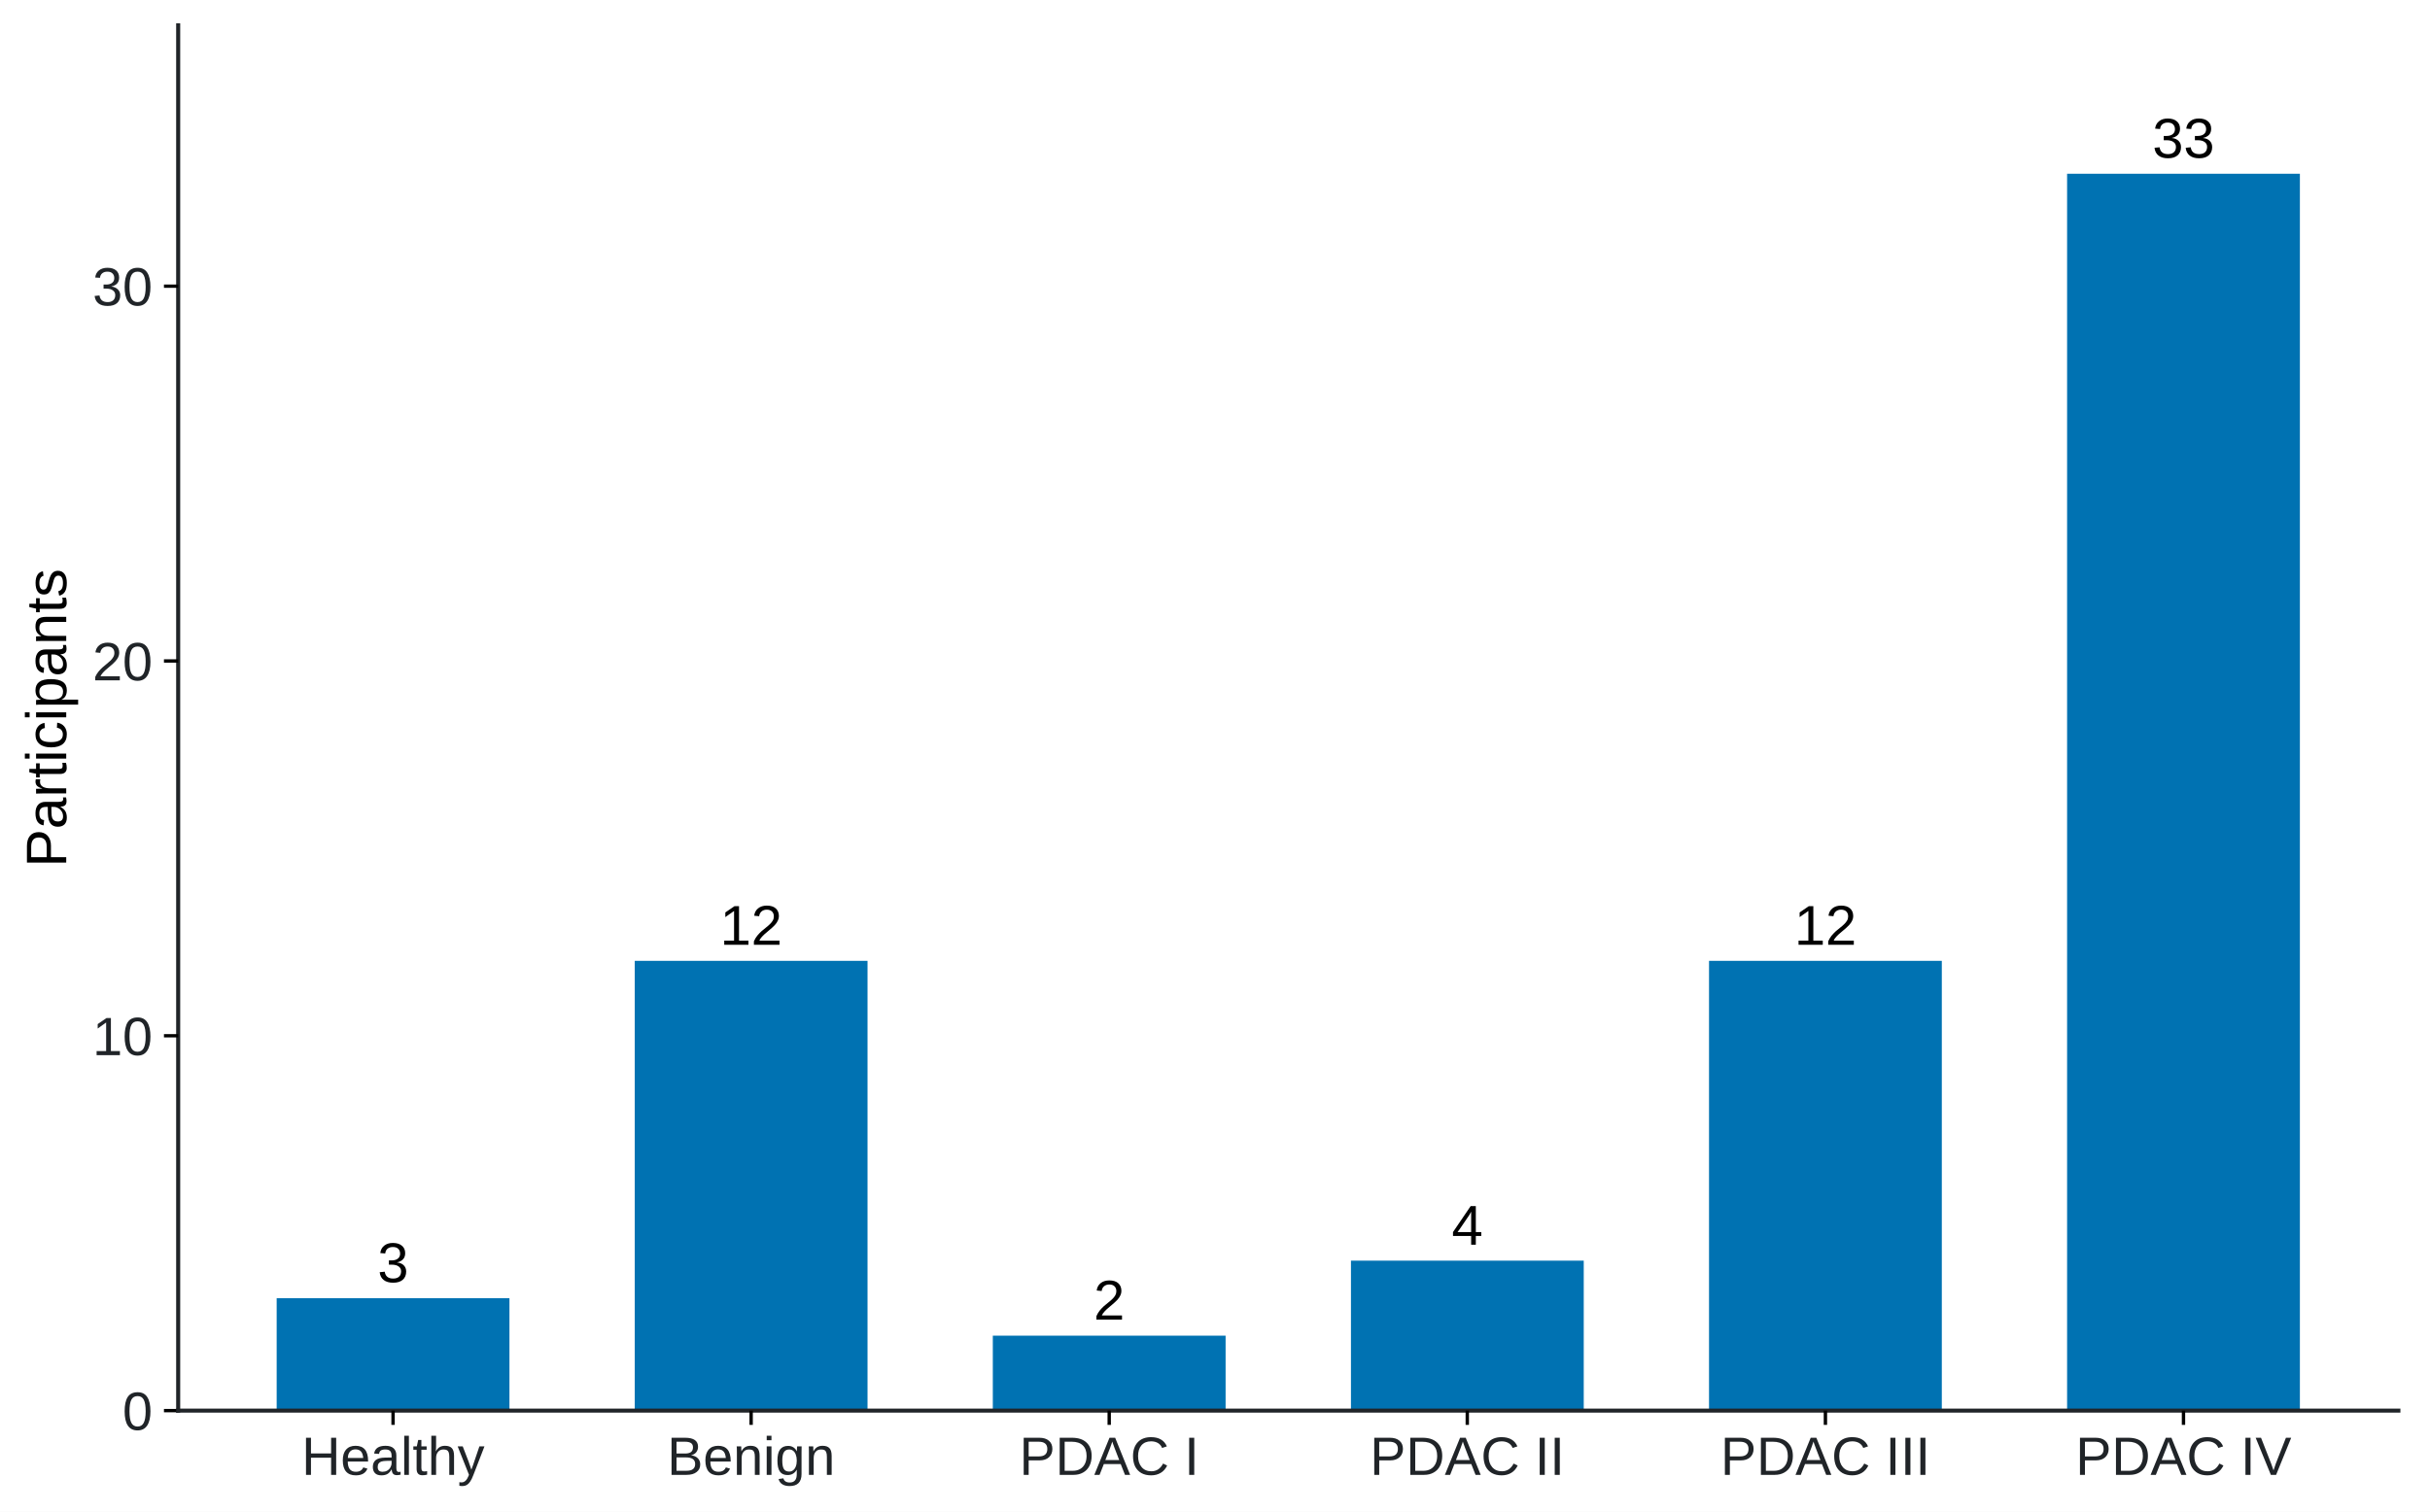
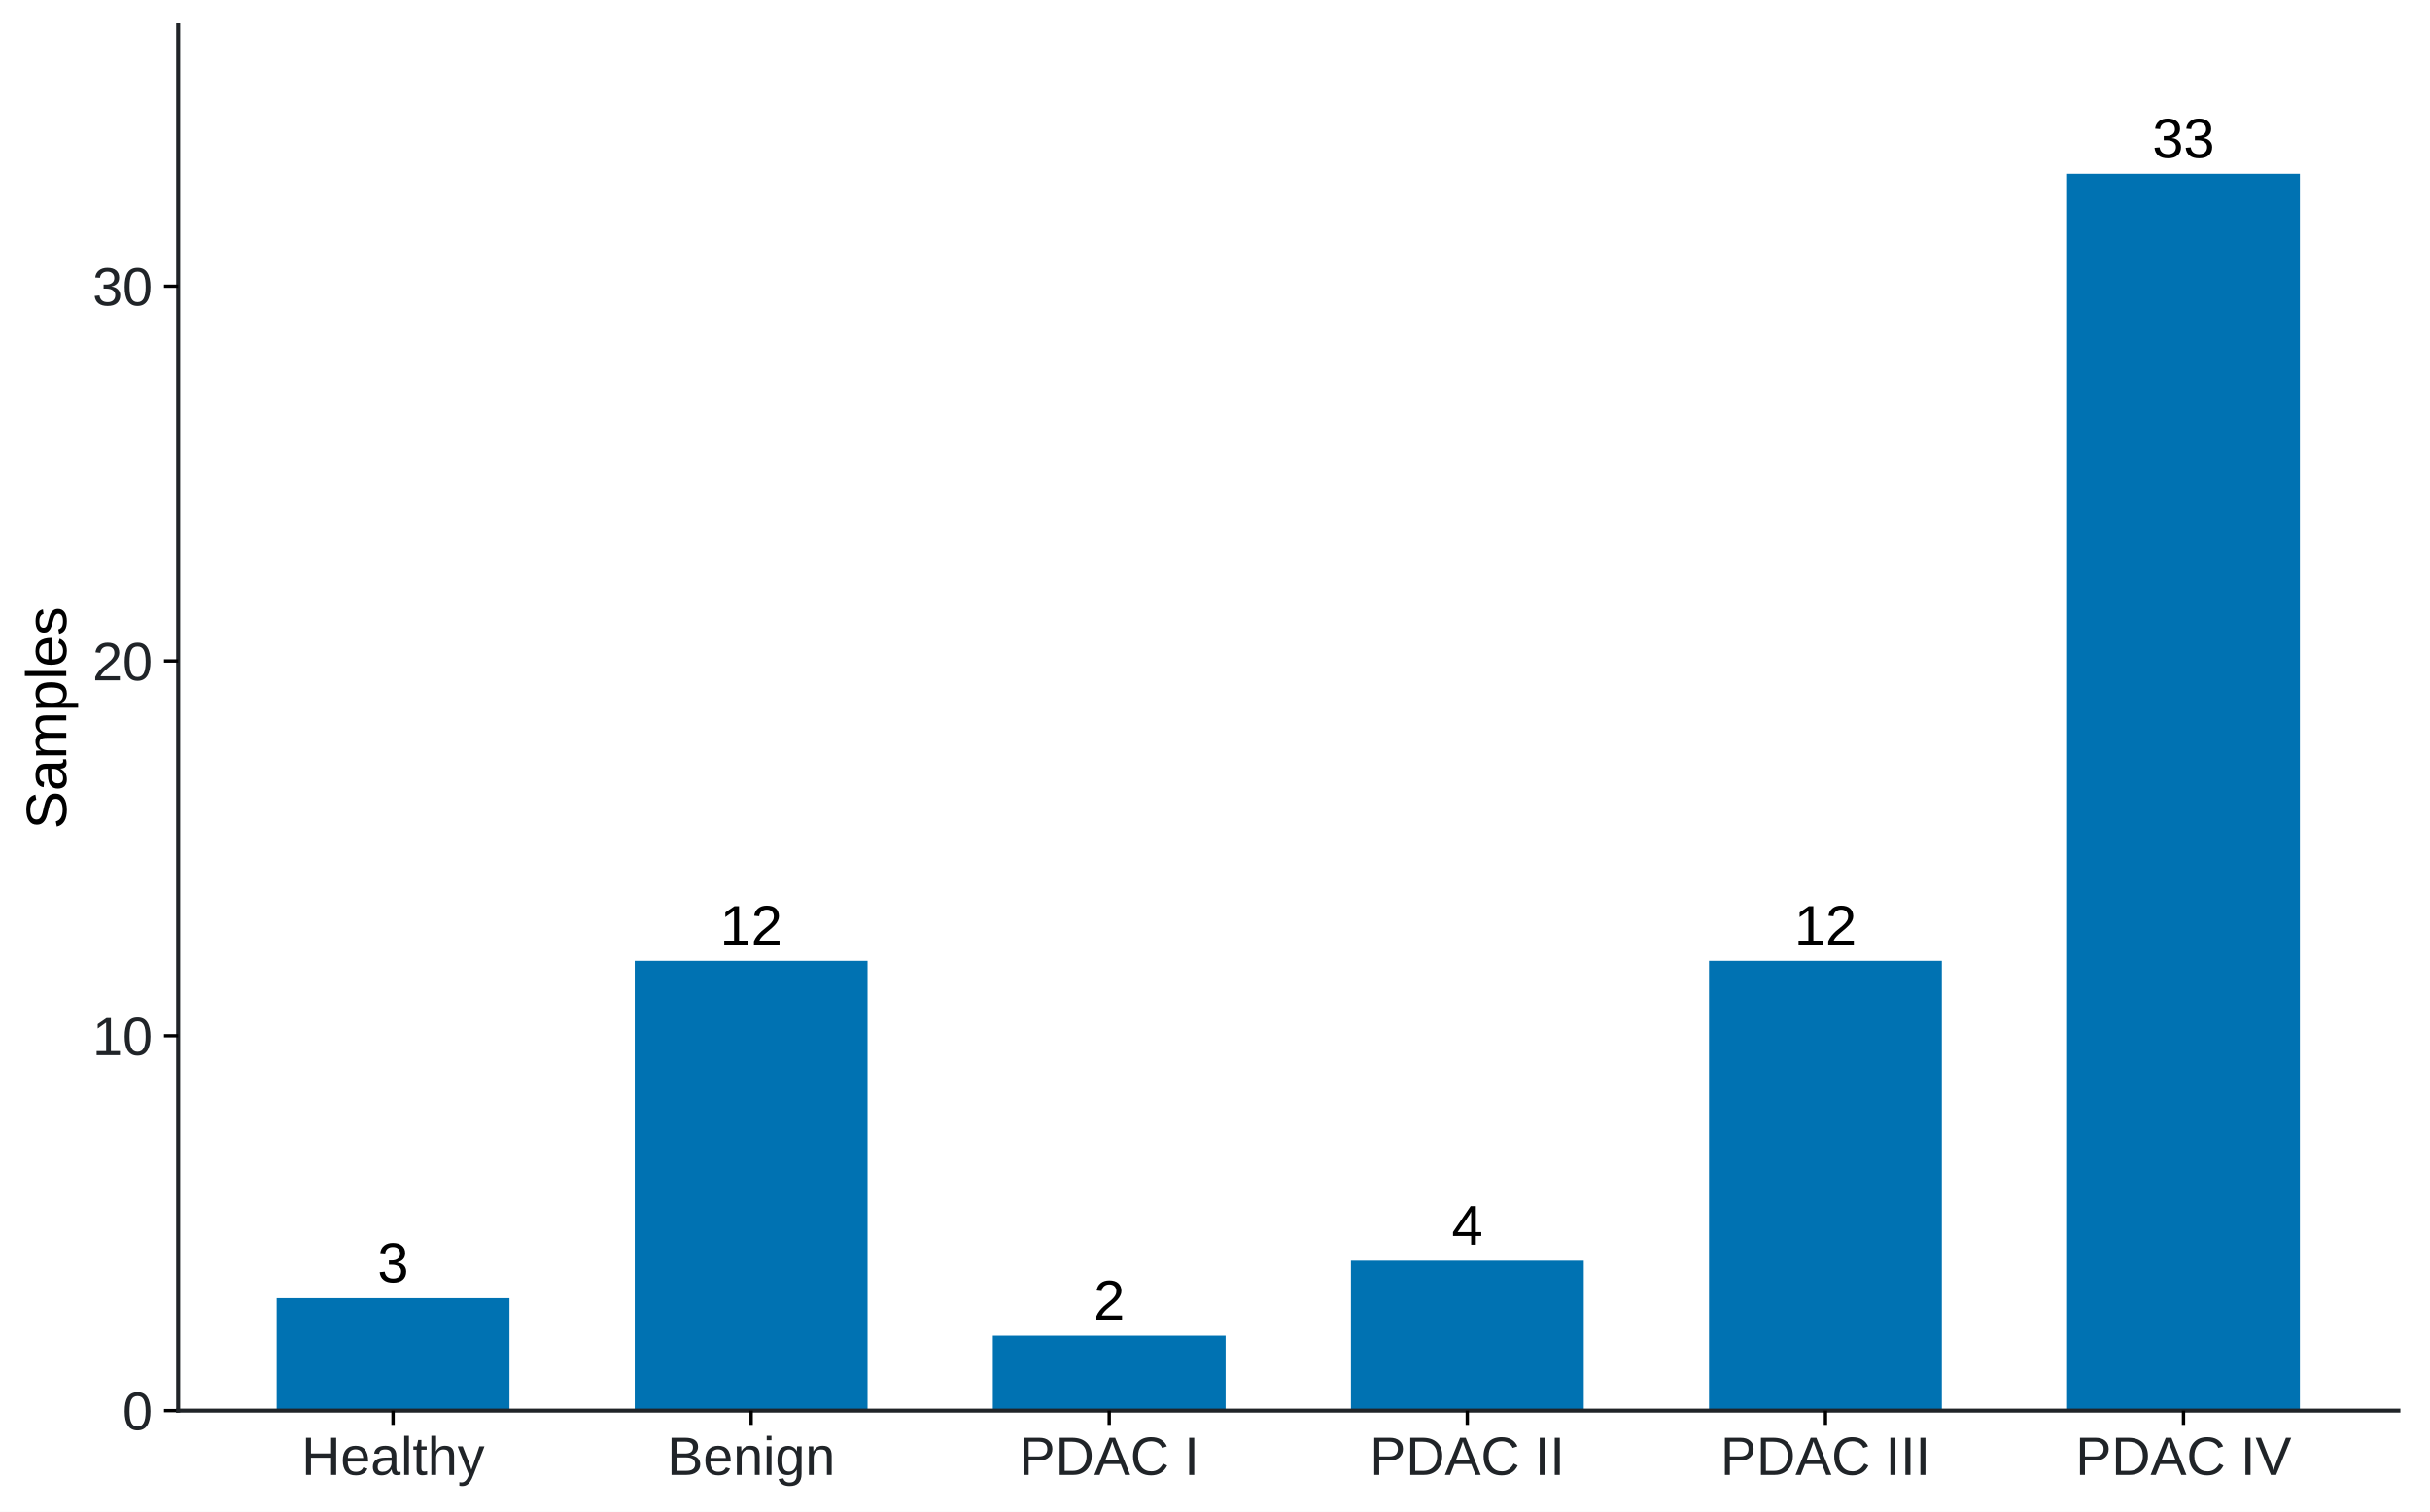
<svg xmlns="http://www.w3.org/2000/svg" width="382.68pt" height="238.11pt" viewBox="0 0 382.68 238.11">
  <g class="svglite">
    <defs>
      <style type="text/css">
    .svglite line, .svglite polyline, .svglite polygon, .svglite path, .svglite rect, .svglite circle {
      fill: none;
      stroke: #000000;
      stroke-linecap: round;
      stroke-linejoin: round;
      stroke-miterlimit: 10.00;
    }
    .svglite text {
      white-space: pre;
    }
    .svglite g.glyphgroup path {
      fill: inherit;
      stroke: none;
    }
  </style>
    </defs>
    <rect width="100%" height="100%" style="stroke: none; fill: #FFFFFF;" />
    <defs>
      <clipPath id="cpMC4wMHwzODIuNjh8MC4wMHwyMzguMTE=">
        <rect x="0.00" y="0.00" width="382.68" height="238.11" />
      </clipPath>
    </defs>
    <g clip-path="url(#cpMC4wMHwzODIuNjh8MC4wMHwyMzguMTE=)">
-       <rect x="0.00" y="0" width="382.68" height="238.11" style="stroke-width: 0.87; stroke: none; fill: #FFFFFF;" />
+       <rect x="0" y="0" width="382.68" height="238.11" style="stroke-width: 0.87; stroke: none; fill: #FFFFFF;" />
    </g>
    <defs>
      <clipPath id="cpMjguMDZ8Mzc3LjcwfDMuOTl8MjIyLjIx">
        <rect x="28.06" y="3.99" width="349.64" height="218.22" />
      </clipPath>
    </defs>
    <g clip-path="url(#cpMjguMDZ8Mzc3LjcwfDMuOTl8MjIyLjIx)">
      <rect x="28.06" y="3.99" width="349.64" height="218.22" style="stroke-width: 0.87; stroke: none; fill: #FFFFFF;" />
      <rect x="43.57" y="204.49" width="36.66" height="17.71" style="stroke-width: 0.87; stroke: none; stroke-linecap: butt; stroke-linejoin: miter; fill: #0072B2;" />
      <rect x="99.96" y="151.36" width="36.66" height="70.85" style="stroke-width: 0.87; stroke: none; stroke-linecap: butt; stroke-linejoin: miter; fill: #0072B2;" />
      <rect x="156.35" y="210.40" width="36.66" height="11.81" style="stroke-width: 0.87; stroke: none; stroke-linecap: butt; stroke-linejoin: miter; fill: #0072B2;" />
      <rect x="212.75" y="198.59" width="36.66" height="23.62" style="stroke-width: 0.87; stroke: none; stroke-linecap: butt; stroke-linejoin: miter; fill: #0072B2;" />
      <rect x="269.14" y="151.36" width="36.66" height="70.85" style="stroke-width: 0.87; stroke: none; stroke-linecap: butt; stroke-linejoin: miter; fill: #0072B2;" />
      <rect x="325.53" y="27.37" width="36.66" height="194.84" style="stroke-width: 0.87; stroke: none; stroke-linecap: butt; stroke-linejoin: miter; fill: #0072B2;" />
      <text x="61.90" y="201.97" text-anchor="middle" style="font-size: 8.82px; font-family: &quot;Arial&quot;;" textLength="4.91px" lengthAdjust="spacingAndGlyphs">3</text>
      <text x="118.29" y="148.83" text-anchor="middle" style="font-size: 8.82px; font-family: &quot;Arial&quot;;" textLength="9.81px" lengthAdjust="spacingAndGlyphs">12</text>
      <text x="174.68" y="207.87" text-anchor="middle" style="font-size: 8.82px; font-family: &quot;Arial&quot;;" textLength="4.91px" lengthAdjust="spacingAndGlyphs">2</text>
      <text x="231.07" y="196.07" text-anchor="middle" style="font-size: 8.82px; font-family: &quot;Arial&quot;;" textLength="4.91px" lengthAdjust="spacingAndGlyphs">4</text>
      <text x="287.47" y="148.83" text-anchor="middle" style="font-size: 8.82px; font-family: &quot;Arial&quot;;" textLength="9.81px" lengthAdjust="spacingAndGlyphs">12</text>
      <text x="343.86" y="24.84" text-anchor="middle" style="font-size: 8.82px; font-family: &quot;Arial&quot;;" textLength="9.81px" lengthAdjust="spacingAndGlyphs">33</text>
    </g>
    <g clip-path="url(#cpMC4wMHwzODIuNjh8MC4wMHwyMzguMTE=)">
      <polyline points="28.06,222.21 28.06,3.99 " style="stroke-width: 0.64; stroke: #202428; stroke-linecap: square;" />
      <text x="24.03" y="225.25" text-anchor="end" style="font-size: 8.50px;fill: #202428; font-family: &quot;Arial&quot;;" textLength="4.73px" lengthAdjust="spacingAndGlyphs">0</text>
      <text x="24.03" y="166.21" text-anchor="end" style="font-size: 8.50px;fill: #202428; font-family: &quot;Arial&quot;;" textLength="9.47px" lengthAdjust="spacingAndGlyphs">10</text>
      <text x="24.03" y="107.17" text-anchor="end" style="font-size: 8.50px;fill: #202428; font-family: &quot;Arial&quot;;" textLength="9.47px" lengthAdjust="spacingAndGlyphs">20</text>
      <text x="24.03" y="48.12" text-anchor="end" style="font-size: 8.50px;fill: #202428; font-family: &quot;Arial&quot;;" textLength="9.47px" lengthAdjust="spacingAndGlyphs">30</text>
      <polyline points="25.82,222.21 28.06,222.21 " style="stroke-width: 0.53; stroke-linecap: butt;" />
      <polyline points="25.82,163.16 28.06,163.16 " style="stroke-width: 0.53; stroke-linecap: butt;" />
      <polyline points="25.82,104.12 28.06,104.12 " style="stroke-width: 0.53; stroke-linecap: butt;" />
      <polyline points="25.82,45.08 28.06,45.08 " style="stroke-width: 0.53; stroke-linecap: butt;" />
      <polyline points="28.06,222.21 377.70,222.21 " style="stroke-width: 0.64; stroke: #202428; stroke-linecap: square;" />
      <polyline points="61.90,224.45 61.90,222.21 " style="stroke-width: 0.53; stroke-linecap: butt;" />
      <polyline points="118.29,224.45 118.29,222.21 " style="stroke-width: 0.53; stroke-linecap: butt;" />
      <polyline points="174.68,224.45 174.68,222.21 " style="stroke-width: 0.53; stroke-linecap: butt;" />
      <polyline points="231.07,224.45 231.07,222.21 " style="stroke-width: 0.53; stroke-linecap: butt;" />
      <polyline points="287.47,224.45 287.47,222.21 " style="stroke-width: 0.53; stroke-linecap: butt;" />
      <polyline points="343.86,224.45 343.86,222.21 " style="stroke-width: 0.53; stroke-linecap: butt;" />
      <text x="61.90" y="232.33" text-anchor="middle" style="font-size: 8.50px;fill: #202428; font-family: &quot;Arial&quot;;" textLength="28.84px" lengthAdjust="spacingAndGlyphs">Healthy</text>
      <text x="118.29" y="232.33" text-anchor="middle" style="font-size: 8.50px;fill: #202428; font-family: &quot;Arial&quot;;" textLength="26.50px" lengthAdjust="spacingAndGlyphs">Benign</text>
      <text x="174.68" y="232.33" text-anchor="middle" style="font-size: 8.50px;fill: #202428; font-family: &quot;Arial&quot;;" textLength="28.34px" lengthAdjust="spacingAndGlyphs">PDAC I</text>
      <text x="231.07" y="232.33" text-anchor="middle" style="font-size: 8.50px;fill: #202428; font-family: &quot;Arial&quot;;" textLength="30.70px" lengthAdjust="spacingAndGlyphs">PDAC II</text>
      <text x="287.47" y="232.33" text-anchor="middle" style="font-size: 8.50px;fill: #202428; font-family: &quot;Arial&quot;;" textLength="33.06px" lengthAdjust="spacingAndGlyphs">PDAC III</text>
      <text x="343.86" y="232.33" text-anchor="middle" style="font-size: 8.50px;fill: #202428; font-family: &quot;Arial&quot;;" textLength="34.02px" lengthAdjust="spacingAndGlyphs">PDAC IV</text>
-       <text transform="translate(10.43,113.10) rotate(-90)" text-anchor="middle" style="font-size: 9.00px; font-family: &quot;Arial&quot;;" textLength="47.00px" lengthAdjust="spacingAndGlyphs">Participants</text>
+       <text transform="translate(10.43,113.10) rotate(-90)" text-anchor="middle" style="font-size: 9.00px; font-family: &quot;Arial&quot;;" textLength="35.00px" lengthAdjust="spacingAndGlyphs">Samples</text>
    </g>
  </g>
</svg>
